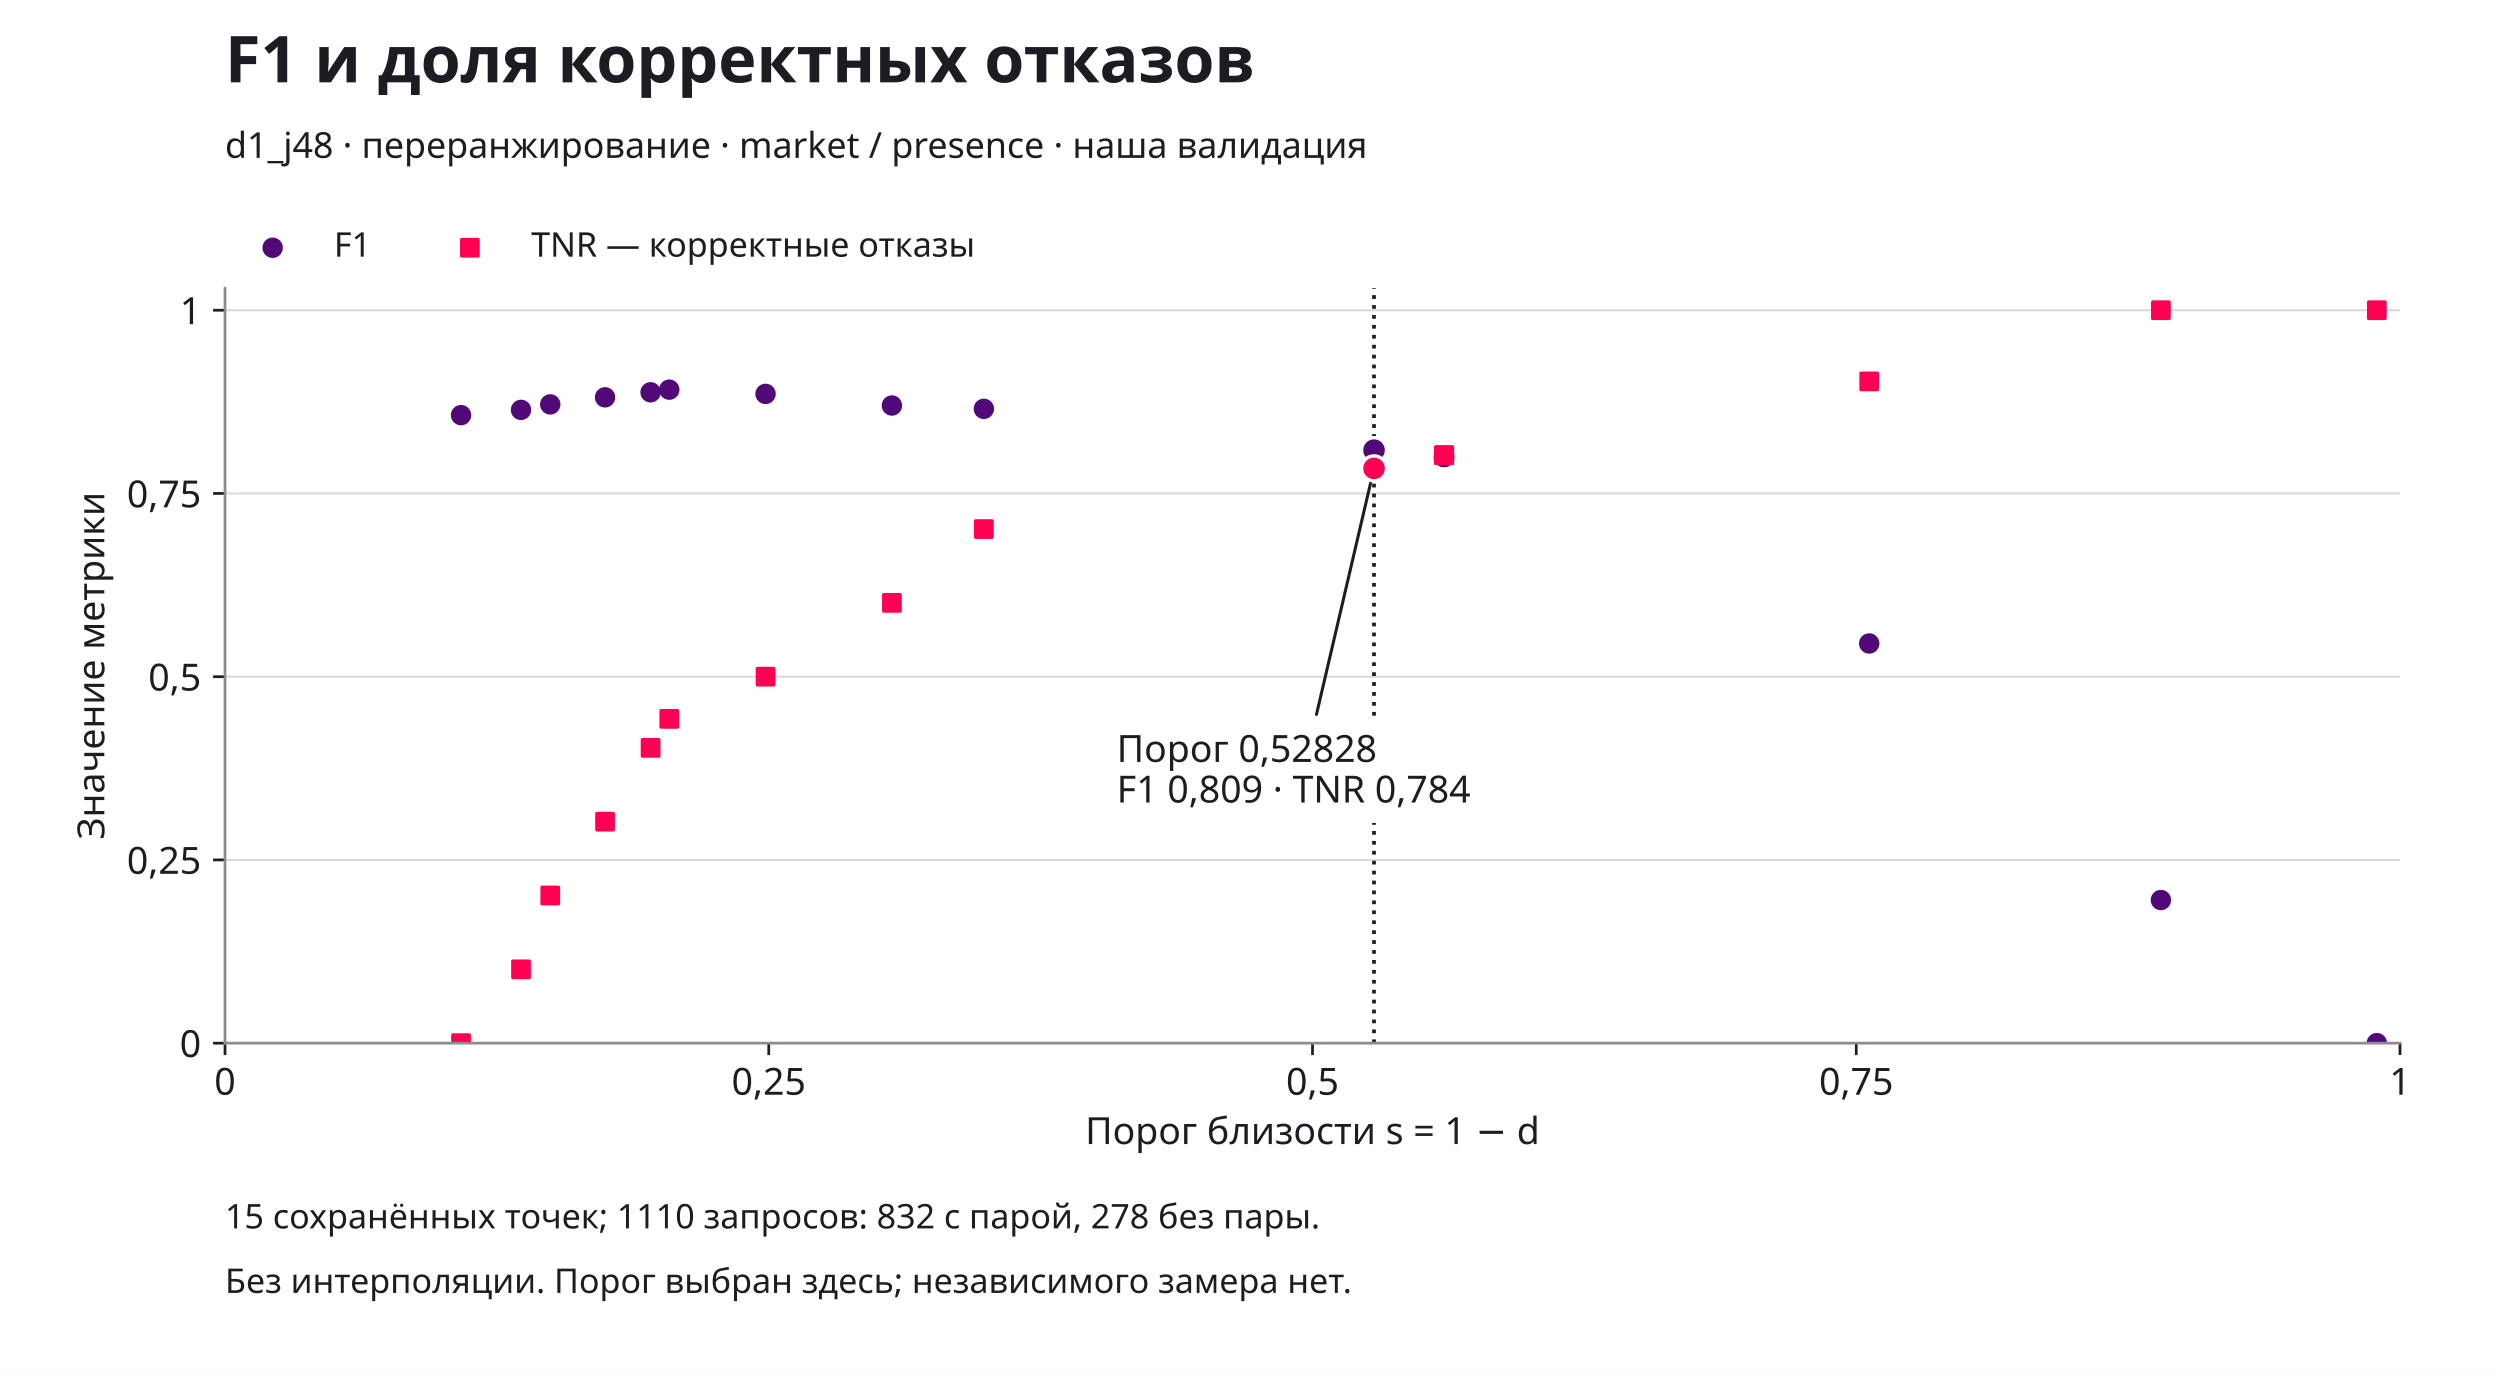
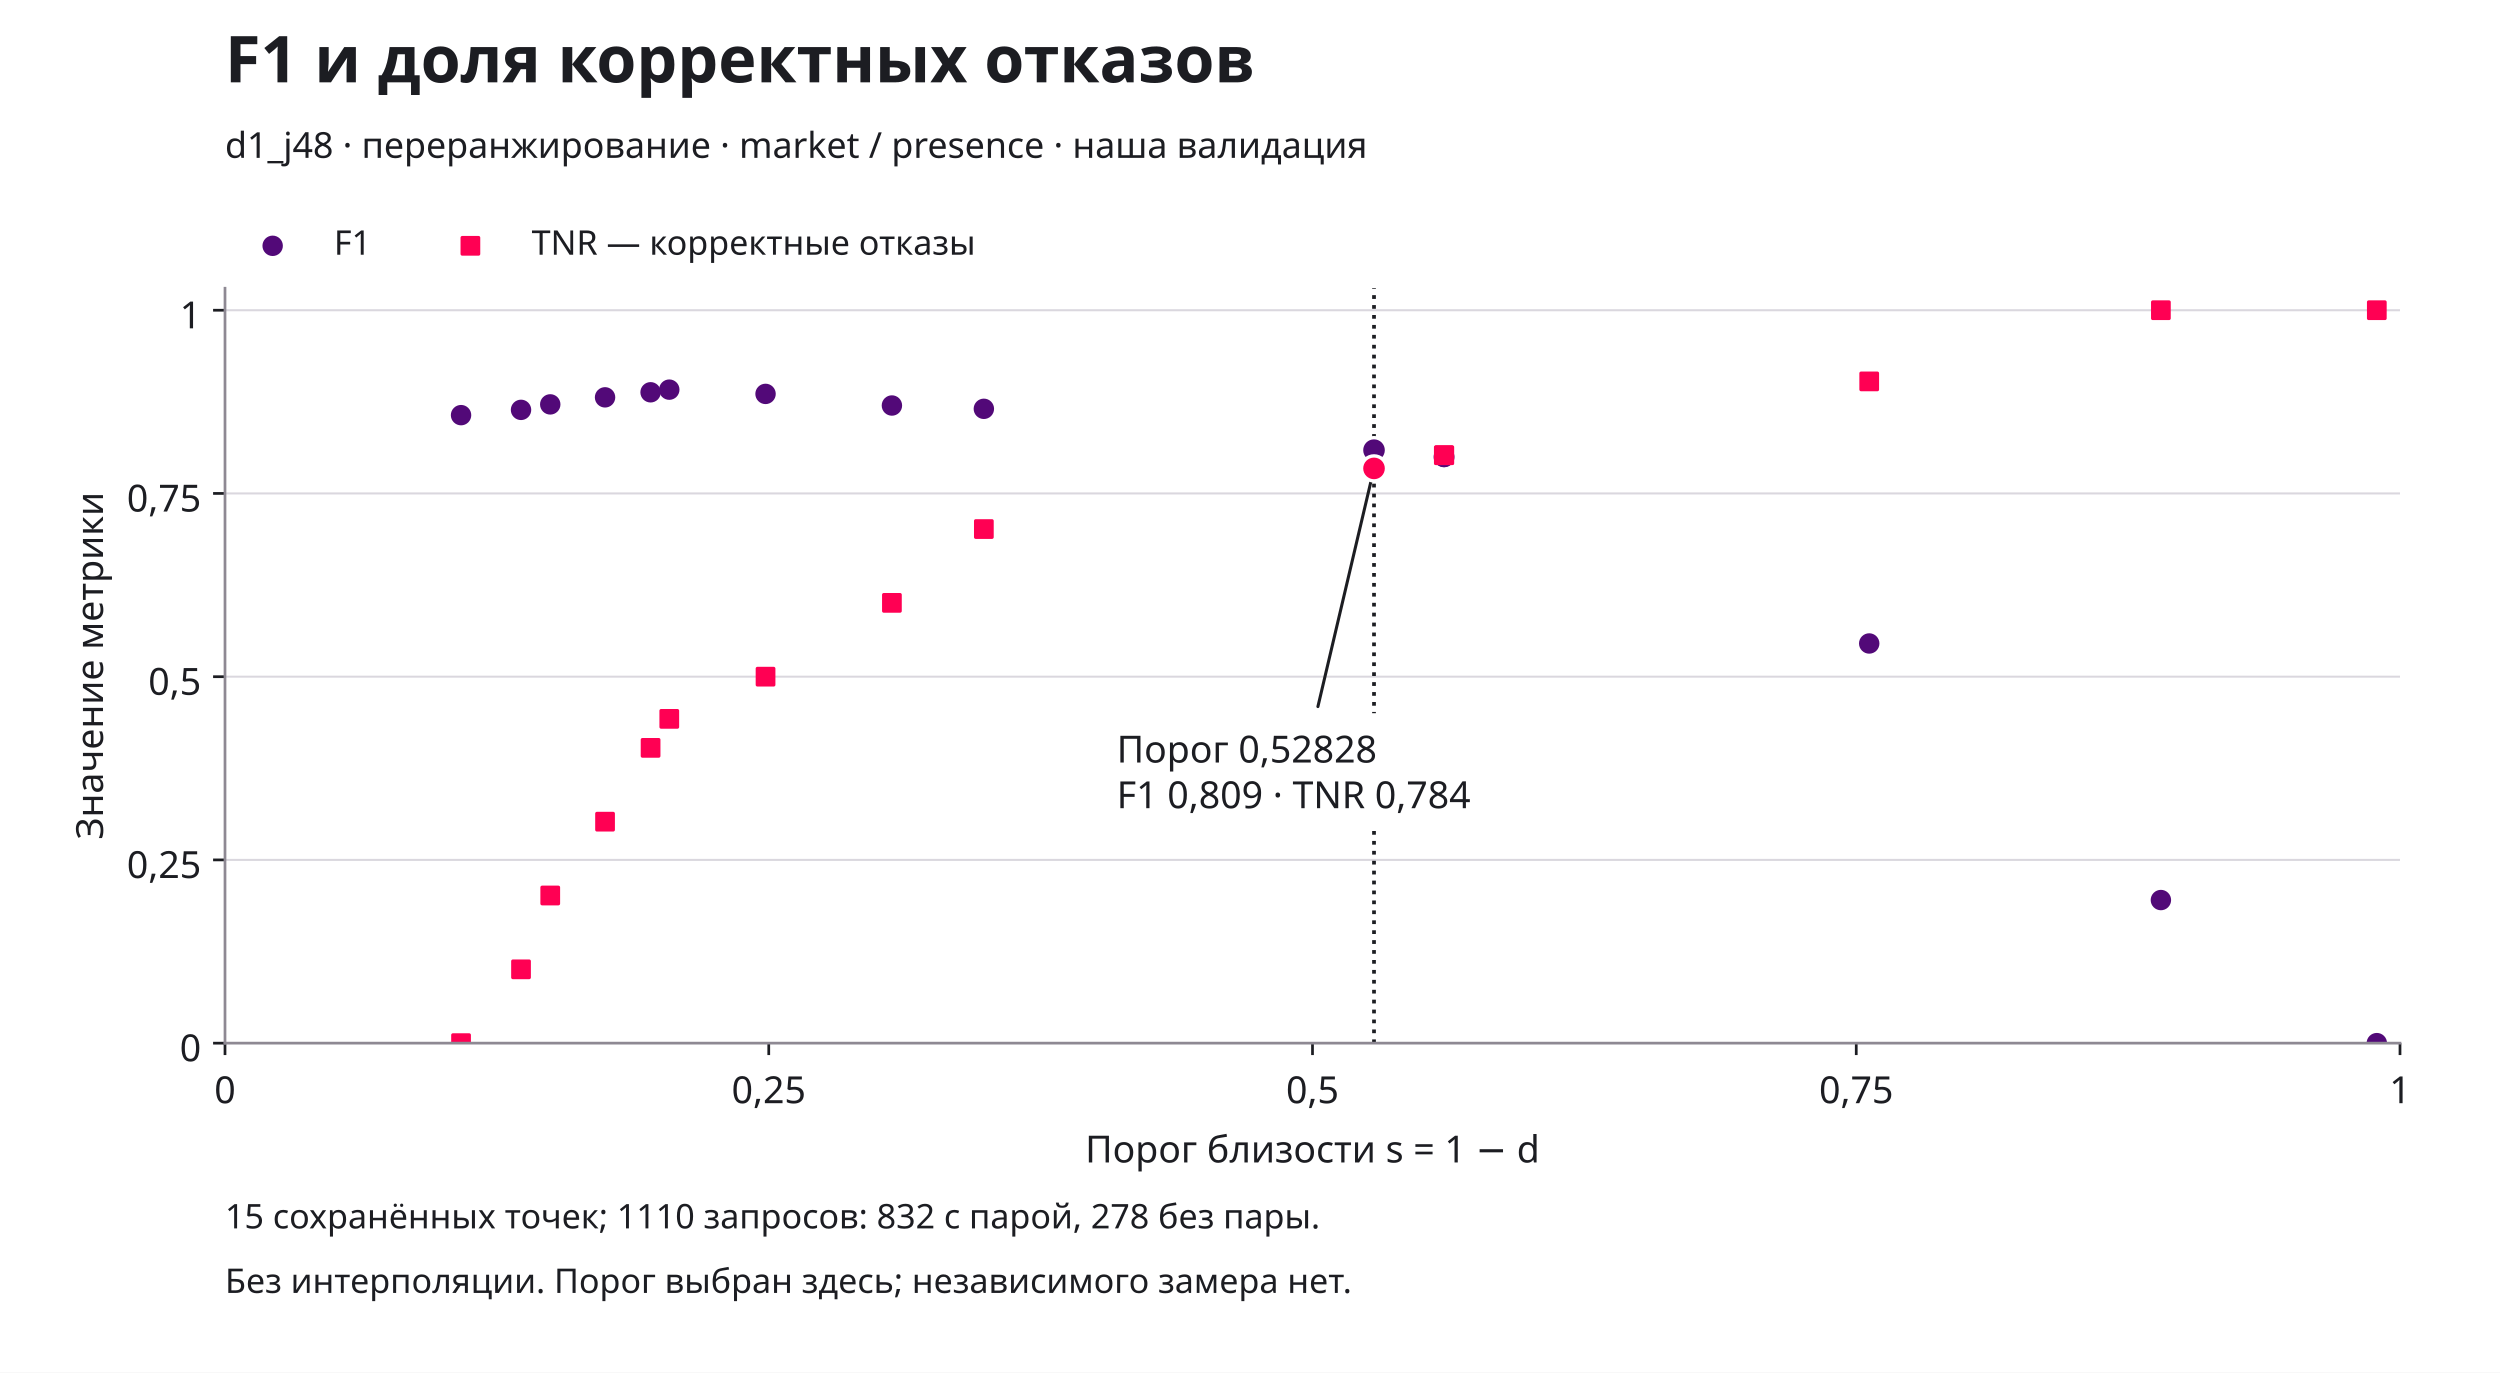
<svg xmlns="http://www.w3.org/2000/svg" xmlns:xlink="http://www.w3.org/1999/xlink" width="734.4pt" height="403.2pt" viewBox="0 0 734.4 403.2" version="1.1">
  <defs>
    <style type="text/css">*{stroke-linejoin: round; stroke-linecap: butt}</style>
  </defs>
  <g id="figure_1">
    <g id="patch_1">
      <path d="M 0 403.2 L 734.4 403.2 L 734.4 0 L 0 0 z " style="fill: #ffffff" />
    </g>
    <g id="axes_1">
      <g id="patch_2">
        <path d="M 66.096 306.432 L 705.024 306.432 L 705.024 84.672 L 66.096 84.672 z " style="fill: #ffffff" />
      </g>
      <g id="matplotlib.axis_1">
        <g id="xtick_1">
          <g id="line2d_1">
            <defs>
              <path id="m145b46d1cb" d="M 0 0 L 0 3.5 " style="stroke: #1c1d22; stroke-width: 0.8" />
            </defs>
            <g>
              <use xlink:href="#m145b46d1cb" x="66.096" y="306.432" style="fill: #1c1d22; stroke: #1c1d22; stroke-width: 0.8" />
            </g>
          </g>
          <g id="text_1">
-             <text style="font-size: 11px; font-family: 'Montserrat'; text-anchor: middle; fill: #1c1d22" x="66.096" y="321.594" transform="rotate(-0 66.096 321.5943)">0</text>
+             <text style="font-size: 11px; font-family: 'Montserrat'; text-anchor: middle; fill: #1c1d22" x="66.096" y="324.08" transform="rotate(-0 66.096 324.08)">0</text>
          </g>
        </g>
        <g id="xtick_2">
          <g id="line2d_2">
            <g>
              <use xlink:href="#m145b46d1cb" x="225.828" y="306.432" style="fill: #1c1d22; stroke: #1c1d22; stroke-width: 0.8" />
            </g>
          </g>
          <g id="text_2">
-             <text style="font-size: 11px; font-family: 'Montserrat'; text-anchor: middle; fill: #1c1d22" x="225.828" y="321.594" transform="rotate(-0 225.828 321.5943)">0,25</text>
+             <text style="font-size: 11px; font-family: 'Montserrat'; text-anchor: middle; fill: #1c1d22" x="225.828" y="324.08" transform="rotate(-0 225.828 324.08)">0,25</text>
          </g>
        </g>
        <g id="xtick_3">
          <g id="line2d_3">
            <g>
              <use xlink:href="#m145b46d1cb" x="385.56" y="306.432" style="fill: #1c1d22; stroke: #1c1d22; stroke-width: 0.8" />
            </g>
          </g>
          <g id="text_3">
-             <text style="font-size: 11px; font-family: 'Montserrat'; text-anchor: middle; fill: #1c1d22" x="385.56" y="321.594" transform="rotate(-0 385.56 321.5943)">0,5</text>
+             <text style="font-size: 11px; font-family: 'Montserrat'; text-anchor: middle; fill: #1c1d22" x="385.56" y="324.08" transform="rotate(-0 385.56 324.08)">0,5</text>
          </g>
        </g>
        <g id="xtick_4">
          <g id="line2d_4">
            <g>
              <use xlink:href="#m145b46d1cb" x="545.292" y="306.432" style="fill: #1c1d22; stroke: #1c1d22; stroke-width: 0.8" />
            </g>
          </g>
          <g id="text_4">
-             <text style="font-size: 11px; font-family: 'Montserrat'; text-anchor: middle; fill: #1c1d22" x="545.292" y="321.594" transform="rotate(-0 545.292 321.5943)">0,75</text>
+             <text style="font-size: 11px; font-family: 'Montserrat'; text-anchor: middle; fill: #1c1d22" x="545.292" y="324.08" transform="rotate(-0 545.292 324.08)">0,75</text>
          </g>
        </g>
        <g id="xtick_5">
          <g id="line2d_5">
            <g>
              <use xlink:href="#m145b46d1cb" x="705.024" y="306.432" style="fill: #1c1d22; stroke: #1c1d22; stroke-width: 0.8" />
            </g>
          </g>
          <g id="text_5">
-             <text style="font-size: 11px; font-family: 'Montserrat'; text-anchor: middle; fill: #1c1d22" x="705.024" y="321.594" transform="rotate(-0 705.024 321.5943)">1</text>
+             <text style="font-size: 11px; font-family: 'Montserrat'; text-anchor: middle; fill: #1c1d22" x="705.024" y="324.08" transform="rotate(-0 705.024 324.08)">1</text>
          </g>
        </g>
        <g id="text_6">
-           <text style="font-size: 11px; font-family: 'Montserrat'; text-anchor: middle; fill: #1c1d22" x="385.56" y="336.079" transform="rotate(-0 385.56 336.0787)">Порог близости s = 1 − d</text>
+           <text style="font-size: 11px; font-family: 'Montserrat'; text-anchor: middle; fill: #1c1d22" x="385.56" y="341.489" transform="rotate(-0 385.56 341.489)">Порог близости s = 1 − d</text>
        </g>
      </g>
      <g id="matplotlib.axis_2">
        <g id="ytick_1">
          <g id="line2d_6">
            <path d="M 66.096 306.432 L 705.024 306.432 " clip-path="url(#peaf733a49d)" style="fill: none; stroke: #dad7de; stroke-width: 0.6; stroke-linecap: square" />
          </g>
          <g id="line2d_7">
            <defs>
              <path id="m41b7b70f77" d="M 0 0 L -3.5 0 " style="stroke: #1c1d22; stroke-width: 0.8" />
            </defs>
            <g>
              <use xlink:href="#m41b7b70f77" x="66.096" y="306.432" style="fill: #1c1d22; stroke: #1c1d22; stroke-width: 0.8" />
            </g>
          </g>
          <g id="text_7">
-             <text style="font-size: 11px; font-family: 'Montserrat'; text-anchor: end; fill: #1c1d22" x="59.096" y="310.513" transform="rotate(-0 59.096 310.5132)">0</text>
+             <text style="font-size: 11px; font-family: 'Montserrat'; text-anchor: end; fill: #1c1d22" x="59.096" y="311.756" transform="rotate(-0 59.096 311.756)">0</text>
          </g>
        </g>
        <g id="ytick_2">
          <g id="line2d_8">
            <path d="M 66.096 252.607 L 705.024 252.607 " clip-path="url(#peaf733a49d)" style="fill: none; stroke: #dad7de; stroke-width: 0.6; stroke-linecap: square" />
          </g>
          <g id="line2d_9">
            <g>
              <use xlink:href="#m41b7b70f77" x="66.096" y="252.607" style="fill: #1c1d22; stroke: #1c1d22; stroke-width: 0.8" />
            </g>
          </g>
          <g id="text_8">
-             <text style="font-size: 11px; font-family: 'Montserrat'; text-anchor: end; fill: #1c1d22" x="59.096" y="256.688" transform="rotate(-0 59.096 256.6879)">0,25</text>
+             <text style="font-size: 11px; font-family: 'Montserrat'; text-anchor: end; fill: #1c1d22" x="59.096" y="257.931" transform="rotate(-0 59.096 257.9308)">0,25</text>
          </g>
        </g>
        <g id="ytick_3">
          <g id="line2d_10">
            <path d="M 66.096 198.782 L 705.024 198.782 " clip-path="url(#peaf733a49d)" style="fill: none; stroke: #dad7de; stroke-width: 0.6; stroke-linecap: square" />
          </g>
          <g id="line2d_11">
            <g>
              <use xlink:href="#m41b7b70f77" x="66.096" y="198.782" style="fill: #1c1d22; stroke: #1c1d22; stroke-width: 0.8" />
            </g>
          </g>
          <g id="text_9">
-             <text style="font-size: 11px; font-family: 'Montserrat'; text-anchor: end; fill: #1c1d22" x="59.096" y="202.863" transform="rotate(-0 59.096 202.8627)">0,5</text>
+             <text style="font-size: 11px; font-family: 'Montserrat'; text-anchor: end; fill: #1c1d22" x="59.096" y="204.106" transform="rotate(-0 59.096 204.1055)">0,5</text>
          </g>
        </g>
        <g id="ytick_4">
          <g id="line2d_12">
            <path d="M 66.096 144.956 L 705.024 144.956 " clip-path="url(#peaf733a49d)" style="fill: none; stroke: #dad7de; stroke-width: 0.6; stroke-linecap: square" />
          </g>
          <g id="line2d_13">
            <g>
              <use xlink:href="#m41b7b70f77" x="66.096" y="144.956" style="fill: #1c1d22; stroke: #1c1d22; stroke-width: 0.8" />
            </g>
          </g>
          <g id="text_10">
-             <text style="font-size: 11px; font-family: 'Montserrat'; text-anchor: end; fill: #1c1d22" x="59.096" y="149.037" transform="rotate(-0 59.096 149.0374)">0,75</text>
+             <text style="font-size: 11px; font-family: 'Montserrat'; text-anchor: end; fill: #1c1d22" x="59.096" y="150.28" transform="rotate(-0 59.096 150.2803)">0,75</text>
          </g>
        </g>
        <g id="ytick_5">
          <g id="line2d_14">
            <path d="M 66.096 91.131 L 705.024 91.131 " clip-path="url(#peaf733a49d)" style="fill: none; stroke: #dad7de; stroke-width: 0.6; stroke-linecap: square" />
          </g>
          <g id="line2d_15">
            <g>
              <use xlink:href="#m41b7b70f77" x="66.096" y="91.131" style="fill: #1c1d22; stroke: #1c1d22; stroke-width: 0.8" />
            </g>
          </g>
          <g id="text_11">
-             <text style="font-size: 11px; font-family: 'Montserrat'; text-anchor: end; fill: #1c1d22" x="59.096" y="95.212" transform="rotate(-0 59.096 95.2122)">1</text>
+             <text style="font-size: 11px; font-family: 'Montserrat'; text-anchor: end; fill: #1c1d22" x="59.096" y="96.455" transform="rotate(-0 59.096 96.45503)">1</text>
          </g>
        </g>
        <g id="text_12">
-           <text style="font-size: 11px; font-family: 'Montserrat'; text-anchor: middle; fill: #1c1d22" x="30.642" y="195.552" transform="rotate(-90 30.64163 195.552)">Значение метрики</text>
+           <text style="font-size: 11px; font-family: 'Montserrat'; text-anchor: middle; fill: #1c1d22" x="30.258" y="195.552" transform="rotate(-90 30.25766 195.552)">Значение метрики</text>
        </g>
      </g>
      <g id="PathCollection_1">
        <defs>
          <path id="m9731de1822" d="M 0 2.5 C 0.663 2.5 1.299 2.237 1.768 1.768 C 2.237 1.299 2.5 0.663 2.5 0 C 2.5 -0.663 2.237 -1.299 1.768 -1.768 C 1.299 -2.237 0.663 -2.5 0 -2.5 C -0.663 -2.5 -1.299 -2.237 -1.768 -1.768 C -2.237 -1.299 -2.5 -0.663 -2.5 0 C -2.5 0.663 -2.237 1.299 -1.768 1.768 C -1.299 2.237 -0.663 2.5 0 2.5 z " style="stroke: #520978" />
        </defs>
        <g clip-path="url(#peaf733a49d)">
          <use xlink:href="#m9731de1822" x="135.438" y="121.952" style="fill: #520978; stroke: #520978" />
          <use xlink:href="#m9731de1822" x="153.056" y="120.403" style="fill: #520978; stroke: #520978" />
          <use xlink:href="#m9731de1822" x="161.64" y="118.793" style="fill: #520978; stroke: #520978" />
          <use xlink:href="#m9731de1822" x="177.74" y="116.723" style="fill: #520978; stroke: #520978" />
          <use xlink:href="#m9731de1822" x="191.116" y="115.24" style="fill: #520978; stroke: #520978" />
          <use xlink:href="#m9731de1822" x="196.607" y="114.462" style="fill: #520978; stroke: #520978" />
          <use xlink:href="#m9731de1822" x="224.886" y="115.712" style="fill: #520978; stroke: #520978" />
          <use xlink:href="#m9731de1822" x="262.008" y="119.124" style="fill: #520978; stroke: #520978" />
          <use xlink:href="#m9731de1822" x="289.018" y="120.096" style="fill: #520978; stroke: #520978" />
          <use xlink:href="#m9731de1822" x="403.63" y="132.237" style="fill: #520978; stroke: #520978" />
          <use xlink:href="#m9731de1822" x="424.133" y="134.249" style="fill: #520978; stroke: #520978" />
          <use xlink:href="#m9731de1822" x="424.279" y="134.249" style="fill: #520978; stroke: #520978" />
          <use xlink:href="#m9731de1822" x="549.1" y="189.028" style="fill: #520978; stroke: #520978" />
          <use xlink:href="#m9731de1822" x="634.784" y="264.399" style="fill: #520978; stroke: #520978" />
          <use xlink:href="#m9731de1822" x="698.213" y="306.432" style="fill: #520978; stroke: #520978" />
        </g>
      </g>
      <g id="PathCollection_2">
        <defs>
          <path id="m5bbff5916d" d="M -2.398 2.398 L 2.398 2.398 L 2.398 -2.398 L -2.398 -2.398 z " style="stroke: #ff0053" />
        </defs>
        <g clip-path="url(#peaf733a49d)">
          <use xlink:href="#m5bbff5916d" x="135.438" y="306.432" style="fill: #ff0053; stroke: #ff0053" />
          <use xlink:href="#m5bbff5916d" x="153.056" y="284.747" style="fill: #ff0053; stroke: #ff0053" />
          <use xlink:href="#m5bbff5916d" x="161.64" y="263.062" style="fill: #ff0053; stroke: #ff0053" />
          <use xlink:href="#m5bbff5916d" x="177.74" y="241.377" style="fill: #ff0053; stroke: #ff0053" />
          <use xlink:href="#m5bbff5916d" x="191.116" y="219.692" style="fill: #ff0053; stroke: #ff0053" />
          <use xlink:href="#m5bbff5916d" x="196.607" y="211.173" style="fill: #ff0053; stroke: #ff0053" />
          <use xlink:href="#m5bbff5916d" x="224.886" y="198.782" style="fill: #ff0053; stroke: #ff0053" />
          <use xlink:href="#m5bbff5916d" x="262.008" y="177.097" style="fill: #ff0053; stroke: #ff0053" />
          <use xlink:href="#m5bbff5916d" x="289.018" y="155.412" style="fill: #ff0053; stroke: #ff0053" />
          <use xlink:href="#m5bbff5916d" x="403.63" y="137.599" style="fill: #ff0053; stroke: #ff0053" />
          <use xlink:href="#m5bbff5916d" x="424.133" y="133.727" style="fill: #ff0053; stroke: #ff0053" />
          <use xlink:href="#m5bbff5916d" x="424.279" y="133.727" style="fill: #ff0053; stroke: #ff0053" />
          <use xlink:href="#m5bbff5916d" x="549.1" y="112.042" style="fill: #ff0053; stroke: #ff0053" />
          <use xlink:href="#m5bbff5916d" x="634.784" y="91.131" style="fill: #ff0053; stroke: #ff0053" />
          <use xlink:href="#m5bbff5916d" x="698.213" y="91.131" style="fill: #ff0053; stroke: #ff0053" />
        </g>
      </g>
      <g id="line2d_16">
        <path d="M 403.63 306.432 L 403.63 84.672 " clip-path="url(#peaf733a49d)" style="fill: none; stroke-dasharray: 1.1,1.815; stroke-dashoffset: 0; stroke: #1c1d22; stroke-width: 1.1" />
      </g>
      <g id="patch_3">
        <path d="M 66.096 306.432 L 66.096 84.672 " style="fill: none; stroke: #8e8993; stroke-width: 0.8; stroke-linejoin: miter; stroke-linecap: square" />
      </g>
      <g id="patch_4">
        <path d="M 66.096 306.432 L 705.024 306.432 " style="fill: none; stroke: #8e8993; stroke-width: 0.8; stroke-linejoin: miter; stroke-linecap: square" />
      </g>
      <g id="patch_5">
-         <path d="M 386.731 209.863 Q 394.953 174.704 403.175 139.544 " style="fill: none; stroke: #1c1d22; stroke-width: 0.9; stroke-linecap: round" />
+         <path d="M 387.148 207.565 Q 395.16 173.553 403.172 139.542 " style="fill: none; stroke: #1c1d22; stroke-width: 0.9; stroke-linecap: round" />
      </g>
      <g id="text_13">
        <g id="patch_6">
-           <path d="M 324.206 241.734 L 441.348 241.734 L 441.348 211.807 L 324.206 211.807 z " style="fill: #ffffff" />
-         </g>
-         <text style="font-size: 11px; font-family: 'Montserrat'; fill: #1c1d22" transform="translate(328.0565 223.8197)">Порог 0,52828</text>
-         <text style="font-size: 11px; font-family: 'Montserrat'; fill: #1c1d22" transform="translate(328.0565 235.7492)">F1 0,809 · TNR 0,784</text>
+           <path d="M 324.206 244.03 L 441.04 244.03 L 441.04 209.512 L 324.206 209.512 z " style="fill: #ffffff" />
+         </g>
+         <text style="font-size: 11px; font-family: 'Montserrat'; fill: #1c1d22" transform="translate(328.0565 224.0096)">Порог 0,52828</text>
+         <text style="font-size: 11px; font-family: 'Montserrat'; fill: #1c1d22" transform="translate(328.0565 237.4186)">F1 0,809 · TNR 0,784</text>
      </g>
      <g id="PathCollection_3">
        <defs>
          <path id="C0_0_17a7e0f722" d="M 0 3.674 C 0.974 3.674 1.909 3.287 2.598 2.598 C 3.287 1.909 3.674 0.974 3.674 -0 C 3.674 -0.974 3.287 -1.909 2.598 -2.598 C 1.909 -3.287 0.974 -3.674 0 -3.674 C -0.974 -3.674 -1.909 -3.287 -2.598 -2.598 C -3.287 -1.909 -3.674 -0.974 -3.674 0 C -3.674 0.974 -3.287 1.909 -2.598 2.598 C -1.909 3.287 -0.974 3.674 0 3.674 z " />
        </defs>
        <g clip-path="url(#peaf733a49d)">
          <use xlink:href="#C0_0_17a7e0f722" x="403.63" y="132.237" style="fill: #520978; stroke: #ffffff" />
        </g>
        <g clip-path="url(#peaf733a49d)">
          <use xlink:href="#C0_0_17a7e0f722" x="403.63" y="137.599" style="fill: #ff0053; stroke: #ffffff" />
        </g>
      </g>
      <g id="legend_1">
        <g id="PathCollection_4">
          <g>
-             <use xlink:href="#m9731de1822" x="80.096" y="72.78" style="fill: #520978; stroke: #520978" />
+             <use xlink:href="#m9731de1822" x="80.096" y="72.211" style="fill: #520978; stroke: #520978" />
          </g>
        </g>
        <g id="text_14">
-           <text style="font-size: 10px; font-family: 'Montserrat'; text-anchor: start; fill: #1c1d22" x="98.096" y="75.405" transform="rotate(-0 98.096 75.40497)">F1</text>
+           <text style="font-size: 10px; font-family: 'Montserrat'; text-anchor: start; fill: #1c1d22" x="98.096" y="74.836" transform="rotate(-0 98.096 74.8356)">F1</text>
        </g>
        <g id="PathCollection_5">
          <g>
-             <use xlink:href="#m5bbff5916d" x="138.035" y="72.78" style="fill: #ff0053; stroke: #ff0053" />
+             <use xlink:href="#m5bbff5916d" x="138.185" y="72.211" style="fill: #ff0053; stroke: #ff0053" />
          </g>
        </g>
        <g id="text_15">
-           <text style="font-size: 10px; font-family: 'Montserrat'; text-anchor: start; fill: #1c1d22" x="156.035" y="75.405" transform="rotate(-0 156.0351 75.40497)">TNR — корректные отказы</text>
+           <text style="font-size: 10px; font-family: 'Montserrat'; text-anchor: start; fill: #1c1d22" x="156.185" y="74.836" transform="rotate(-0 156.1851 74.8356)">TNR — корректные отказы</text>
        </g>
      </g>
    </g>
    <g id="text_16">
      <text style="font-weight: 700; font-size: 19px; font-family: 'Montserrat'; text-anchor: start; fill: #1c1d22" x="66.096" y="24.192" transform="rotate(-0 66.096 24.192)">F1 и доля корректных отказов</text>
    </g>
    <g id="text_17">
      <text style="font-size: 10.5px; font-family: 'Montserrat'; text-anchor: start; fill: #1c1d22" x="66.096" y="46.368" transform="rotate(-0 66.096 46.368)">d1_j48 · переранжирование · market / presence · наша валидация</text>
    </g>
    <g id="text_18">
      <text style="font-size: 10px; font-family: 'Montserrat'; text-anchor: start; fill: #1c1d22" x="66.096" y="360.864" transform="rotate(-0 66.096 360.864)">15 сохранённых точек; 1110 запросов: 832 с парой, 278 без пары.</text>
    </g>
    <g id="text_19">
      <text style="font-size: 10px; font-family: 'Montserrat'; text-anchor: start; fill: #1c1d22" x="66.096" y="379.814" transform="rotate(-0 66.096 379.8144)">Без интерполяции. Порог выбран здесь; независимого замера нет.</text>
    </g>
  </g>
  <defs>
    <clipPath id="peaf733a49d">
      <rect x="66.096" y="84.672" width="638.928" height="221.76" />
    </clipPath>
  </defs>
</svg>
